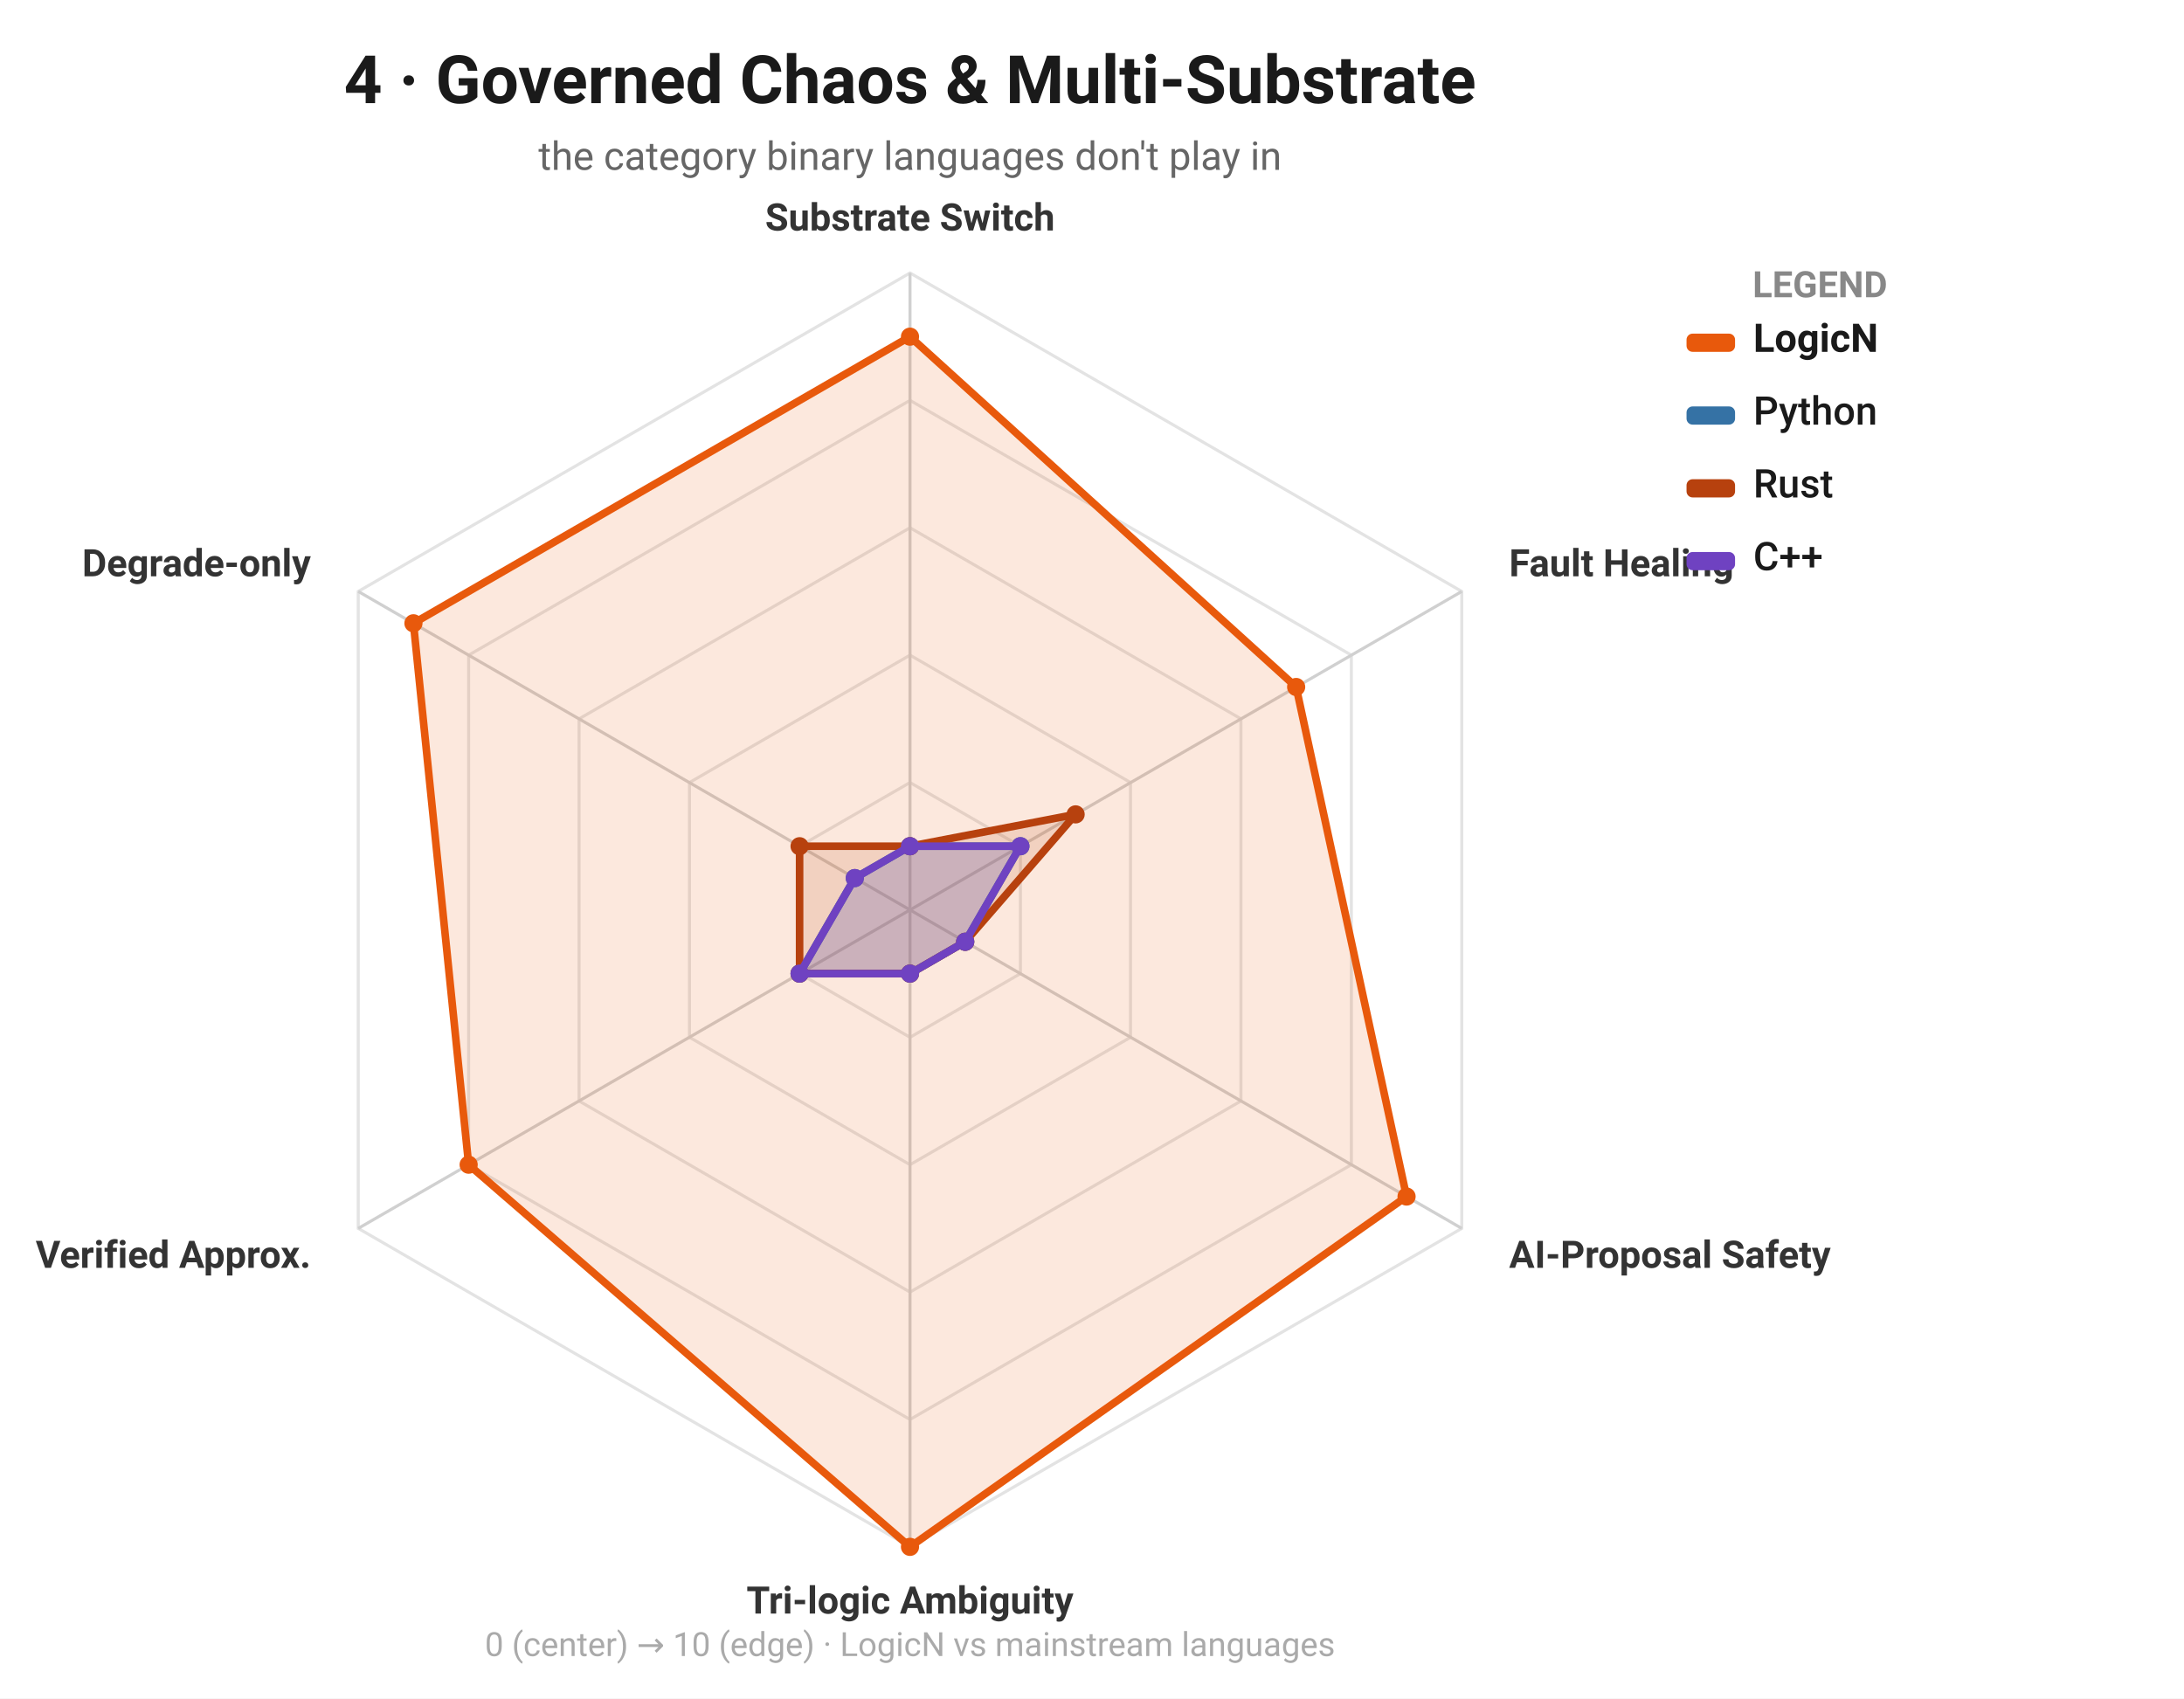
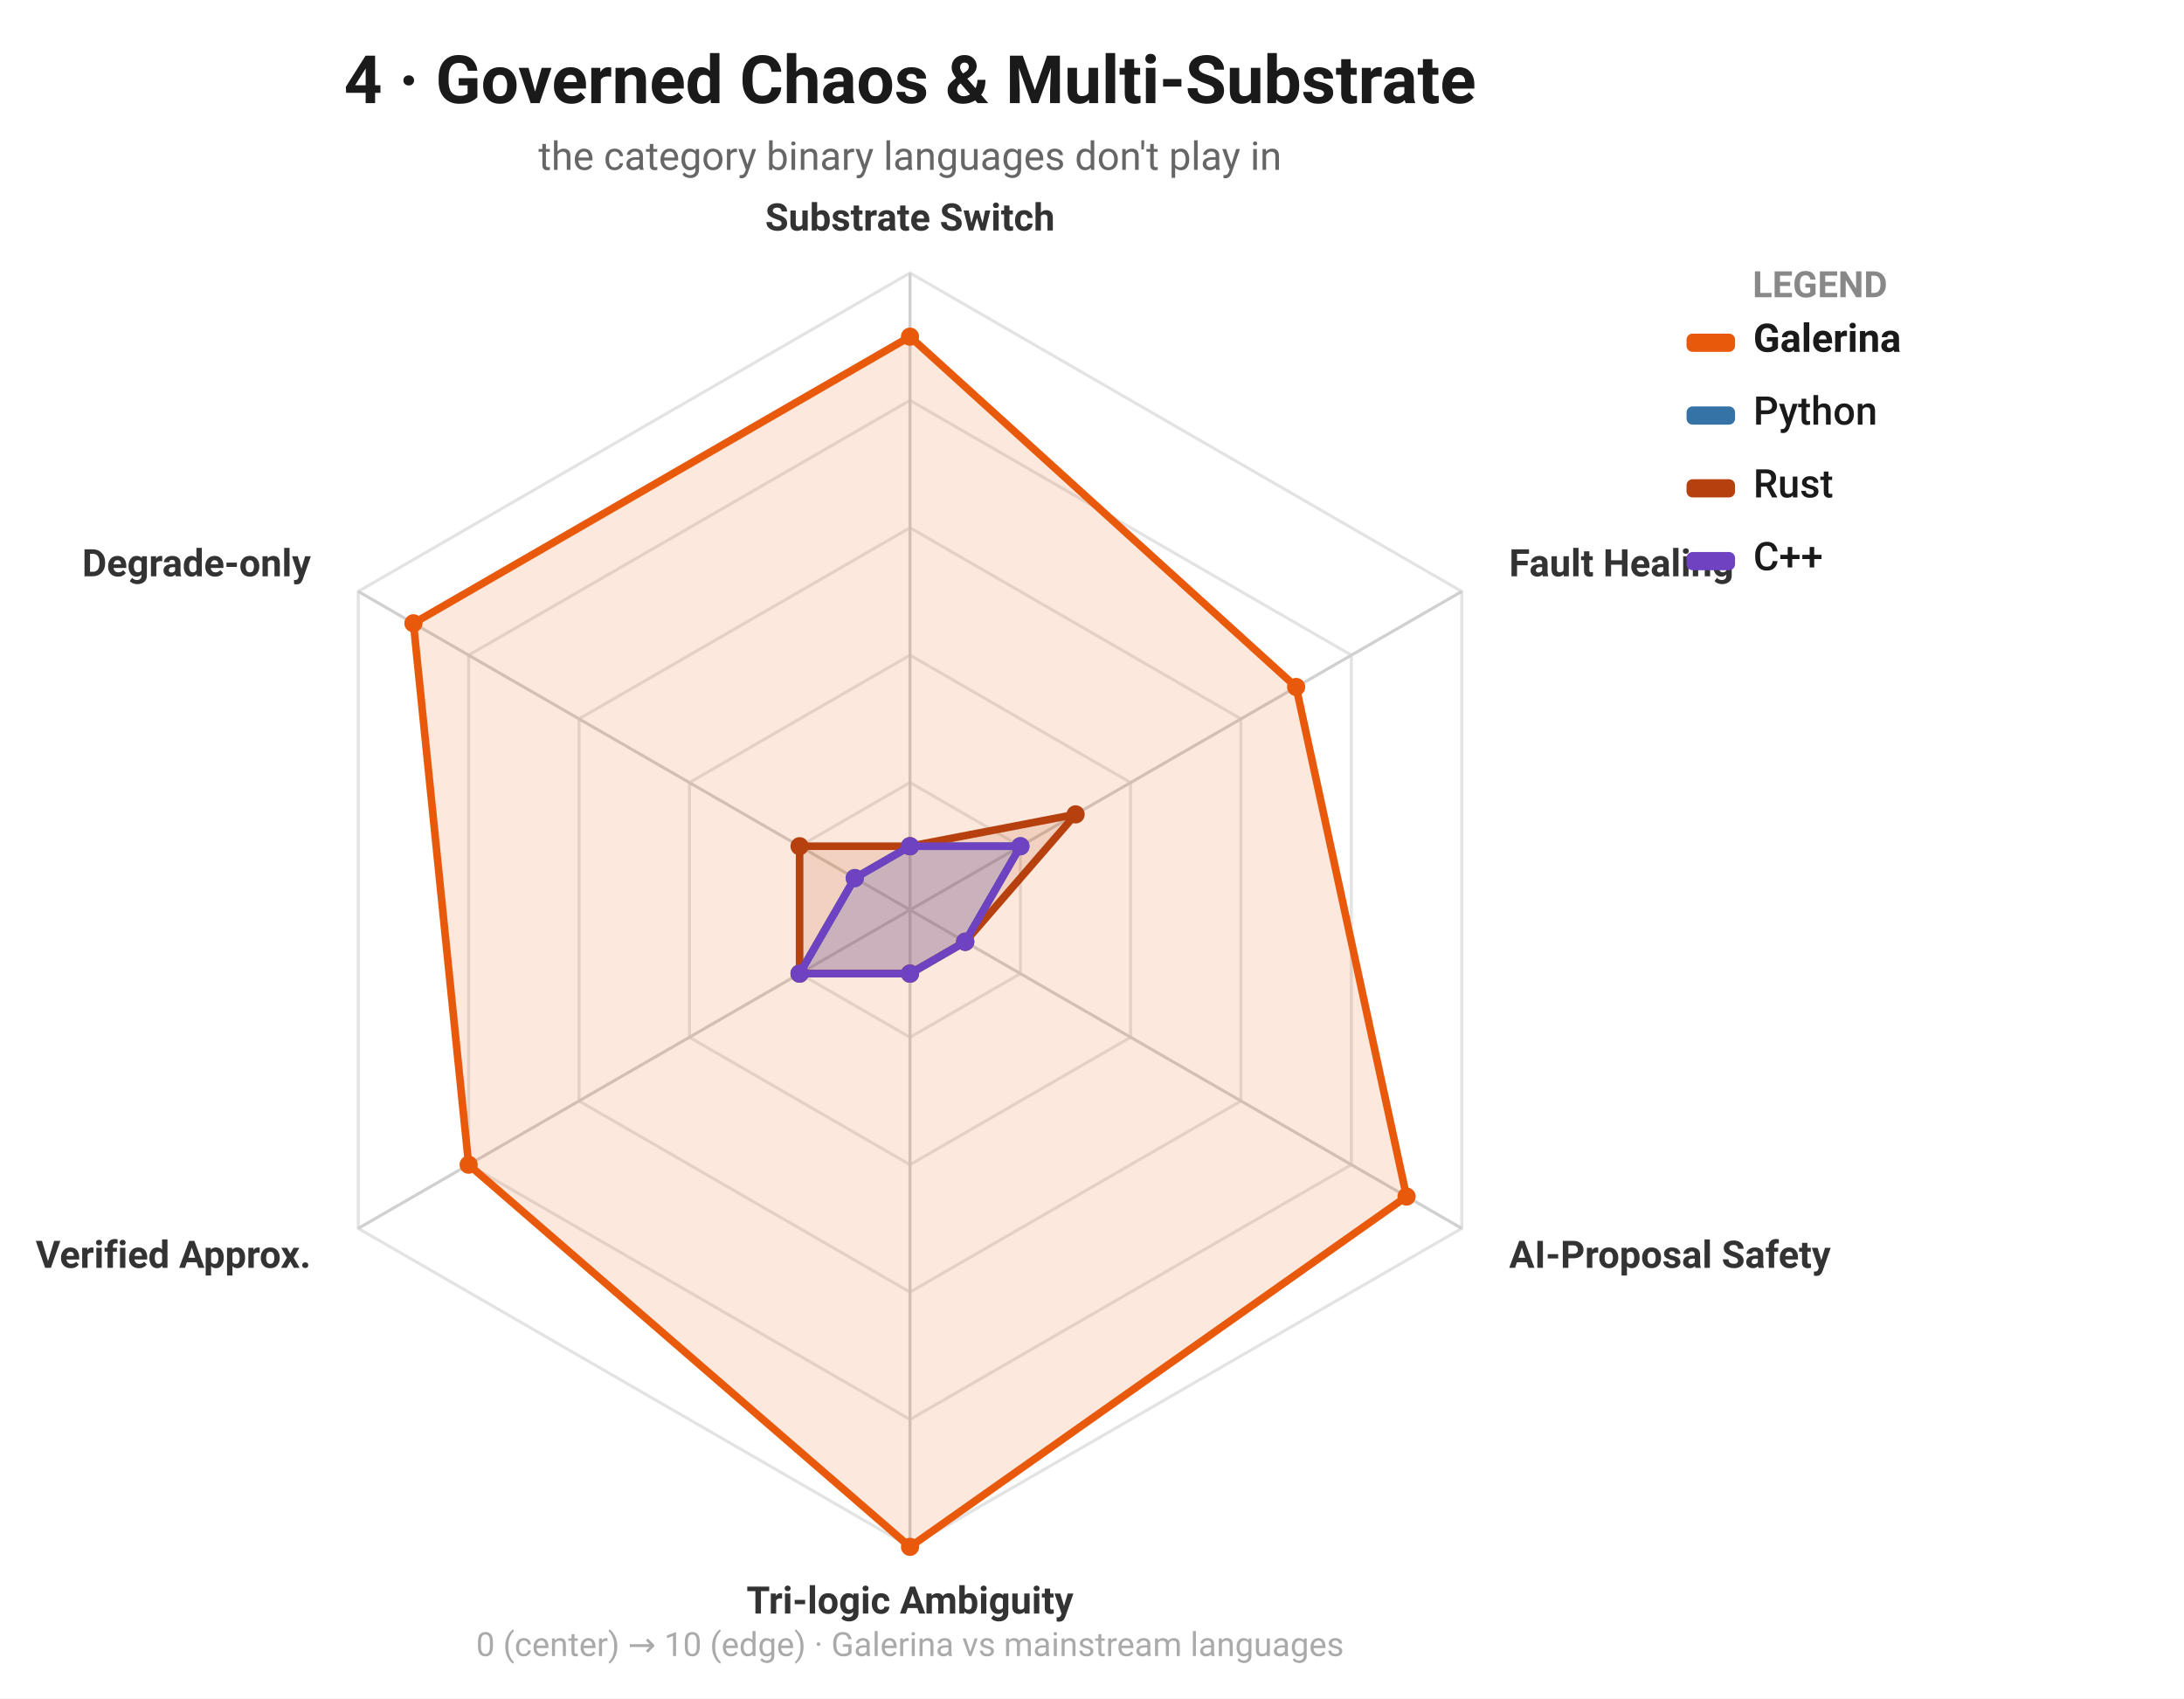
<svg xmlns="http://www.w3.org/2000/svg" viewBox="0 0 720 560" font-family="system-ui,Segoe UI,Roboto,sans-serif">
  <rect width="720" height="560" fill="#ffffff" />
  <text x="300" y="34" text-anchor="middle" font-size="22" font-weight="700" fill="#1a1a1a">4 · Governed Chaos &amp; Multi-Substrate</text>
  <text x="300" y="56" text-anchor="middle" font-size="13" fill="#666">the category binary languages don't play in</text>
  <polygon points="300.0,258.0 336.4,279.0 336.4,321.0 300.0,342.0 263.6,321.0 263.6,279.0" fill="none" stroke="#e3e3e3" stroke-width="1" />
  <polygon points="300.0,216.0 372.7,258.0 372.7,342.0 300.0,384.0 227.3,342.0 227.3,258.0" fill="none" stroke="#e3e3e3" stroke-width="1" />
  <polygon points="300.0,174.0 409.1,237.0 409.1,363.0 300.0,426.0 190.9,363.0 190.9,237.0" fill="none" stroke="#e3e3e3" stroke-width="1" />
  <polygon points="300.0,132.0 445.5,216.0 445.5,384.0 300.0,468.0 154.5,384.0 154.5,216.0" fill="none" stroke="#e3e3e3" stroke-width="1" />
  <polygon points="300.0,90.0 481.9,195.0 481.9,405.0 300.0,510.0 118.1,405.0 118.1,195.0" fill="none" stroke="#e3e3e3" stroke-width="1" />
  <line x1="300" y1="300" x2="300.0" y2="90.0" stroke="#d0d0d0" stroke-width="1" />
  <text x="300.0" y="76.0" text-anchor="middle" font-size="12.5" font-weight="600" fill="#333">Substrate Switch</text>
  <line x1="300" y1="300" x2="481.9" y2="195.0" stroke="#d0d0d0" stroke-width="1" />
  <text x="497.5" y="190.0" text-anchor="start" font-size="12.5" font-weight="600" fill="#333">Fault Healing</text>
  <line x1="300" y1="300" x2="481.9" y2="405.0" stroke="#d0d0d0" stroke-width="1" />
  <text x="497.5" y="418.0" text-anchor="start" font-size="12.5" font-weight="600" fill="#333">AI-Proposal Safety</text>
  <line x1="300" y1="300" x2="300.0" y2="510.0" stroke="#d0d0d0" stroke-width="1" />
  <text x="300.0" y="532.0" text-anchor="middle" font-size="12.5" font-weight="600" fill="#333">Tri-logic Ambiguity</text>
  <line x1="300" y1="300" x2="118.1" y2="405.0" stroke="#d0d0d0" stroke-width="1" />
  <text x="102.5" y="418.0" text-anchor="end" font-size="12.5" font-weight="600" fill="#333">Verified Approx.</text>
  <line x1="300" y1="300" x2="118.1" y2="195.0" stroke="#d0d0d0" stroke-width="1" />
  <text x="102.5" y="190.0" text-anchor="end" font-size="12.5" font-weight="600" fill="#333">Degrade-only</text>
  <polygon points="300.0,111.0 427.3,226.5 463.7,394.5 300.0,510.0 154.5,384.0 136.3,205.5" fill="#e8590c" fill-opacity="0.14" stroke="#e8590c" stroke-width="2.5" stroke-linejoin="round" />
  <circle cx="300.0" cy="111.0" r="3" fill="#e8590c" />
  <circle cx="427.3" cy="226.5" r="3" fill="#e8590c" />
  <circle cx="463.7" cy="394.5" r="3" fill="#e8590c" />
  <circle cx="300.0" cy="510.0" r="3" fill="#e8590c" />
  <circle cx="154.5" cy="384.0" r="3" fill="#e8590c" />
  <circle cx="136.3" cy="205.5" r="3" fill="#e8590c" />
  <polygon points="300.0,279.0 336.4,279.0 318.2,310.5 300.0,321.0 263.6,321.0 281.8,289.5" fill="#3572a5" fill-opacity="0.14" stroke="#3572a5" stroke-width="2.5" stroke-linejoin="round" />
  <circle cx="300.0" cy="279.0" r="3" fill="#3572a5" />
  <circle cx="336.4" cy="279.0" r="3" fill="#3572a5" />
  <circle cx="318.2" cy="310.5" r="3" fill="#3572a5" />
  <circle cx="300.0" cy="321.0" r="3" fill="#3572a5" />
  <circle cx="263.6" cy="321.0" r="3" fill="#3572a5" />
  <circle cx="281.8" cy="289.5" r="3" fill="#3572a5" />
  <polygon points="300.0,279.0 354.6,268.5 318.2,310.5 300.0,321.0 263.6,321.0 263.6,279.0" fill="#b7410e" fill-opacity="0.14" stroke="#b7410e" stroke-width="2.5" stroke-linejoin="round" />
  <circle cx="300.0" cy="279.0" r="3" fill="#b7410e" />
  <circle cx="354.6" cy="268.5" r="3" fill="#b7410e" />
  <circle cx="318.2" cy="310.5" r="3" fill="#b7410e" />
  <circle cx="300.0" cy="321.0" r="3" fill="#b7410e" />
  <circle cx="263.6" cy="321.0" r="3" fill="#b7410e" />
  <circle cx="263.6" cy="279.0" r="3" fill="#b7410e" />
  <polygon points="300.0,279.0 336.4,279.0 318.2,310.5 300.0,321.0 263.6,321.0 281.8,289.5" fill="#6f42c1" fill-opacity="0.14" stroke="#6f42c1" stroke-width="2.5" stroke-linejoin="round" />
  <circle cx="300.0" cy="279.0" r="3" fill="#6f42c1" />
  <circle cx="336.4" cy="279.0" r="3" fill="#6f42c1" />
  <circle cx="318.2" cy="310.5" r="3" fill="#6f42c1" />
  <circle cx="300.0" cy="321.0" r="3" fill="#6f42c1" />
  <circle cx="263.6" cy="321.0" r="3" fill="#6f42c1" />
  <circle cx="281.8" cy="289.5" r="3" fill="#6f42c1" />
  <text x="600" y="98" text-anchor="middle" font-size="12" font-weight="700" fill="#888">LEGEND</text>
  <rect x="556" y="110" width="16" height="6" rx="2" fill="#e8590c" />
-   <text x="578" y="116" font-size="13" font-weight="700" fill="#1a1a1a">LogicN</text>
+   <text x="578" y="116" font-size="13" font-weight="700" fill="#1a1a1a">Galerina</text>
  <rect x="556" y="134" width="16" height="6" rx="2" fill="#3572a5" />
  <text x="578" y="140" font-size="13" font-weight="500" fill="#1a1a1a">Python</text>
  <rect x="556" y="158" width="16" height="6" rx="2" fill="#b7410e" />
  <text x="578" y="164" font-size="13" font-weight="500" fill="#1a1a1a">Rust</text>
  <rect x="556" y="182" width="16" height="6" rx="2" fill="#6f42c1" />
  <text x="578" y="188" font-size="13" font-weight="500" fill="#1a1a1a">C++</text>
-   <text x="300" y="546" text-anchor="middle" font-size="11" fill="#aaa">0 (center) → 10 (edge) · LogicN vs mainstream languages</text>
+   <text x="300" y="546" text-anchor="middle" font-size="11" fill="#aaa">0 (center) → 10 (edge) · Galerina vs mainstream languages</text>
</svg>
